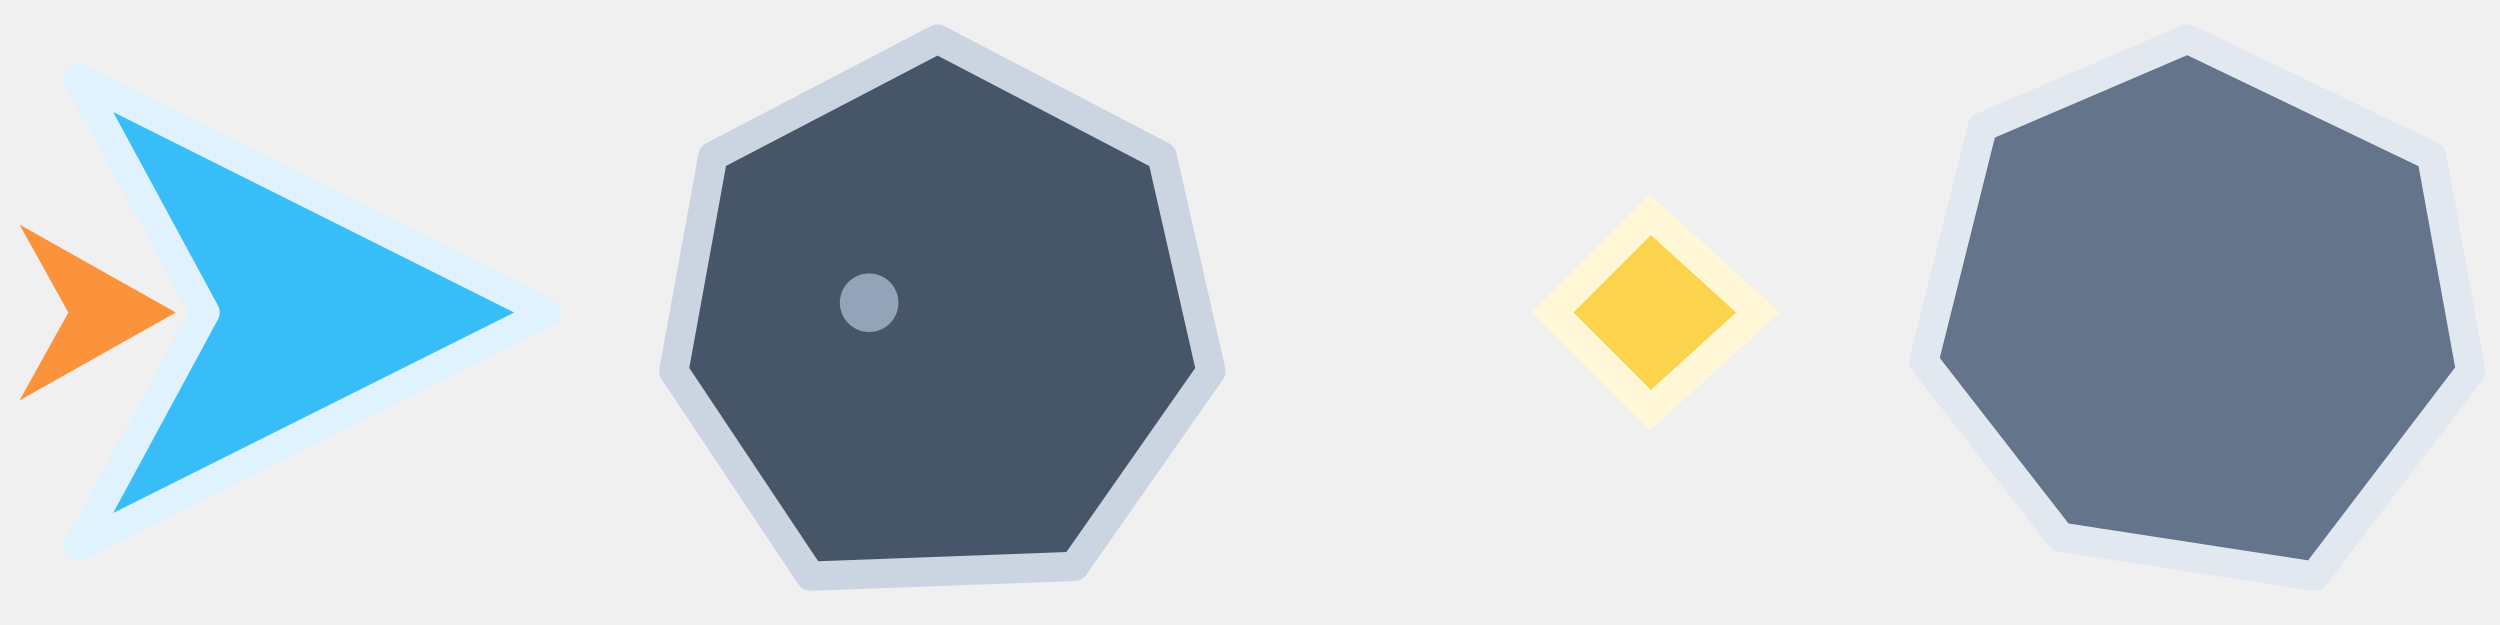
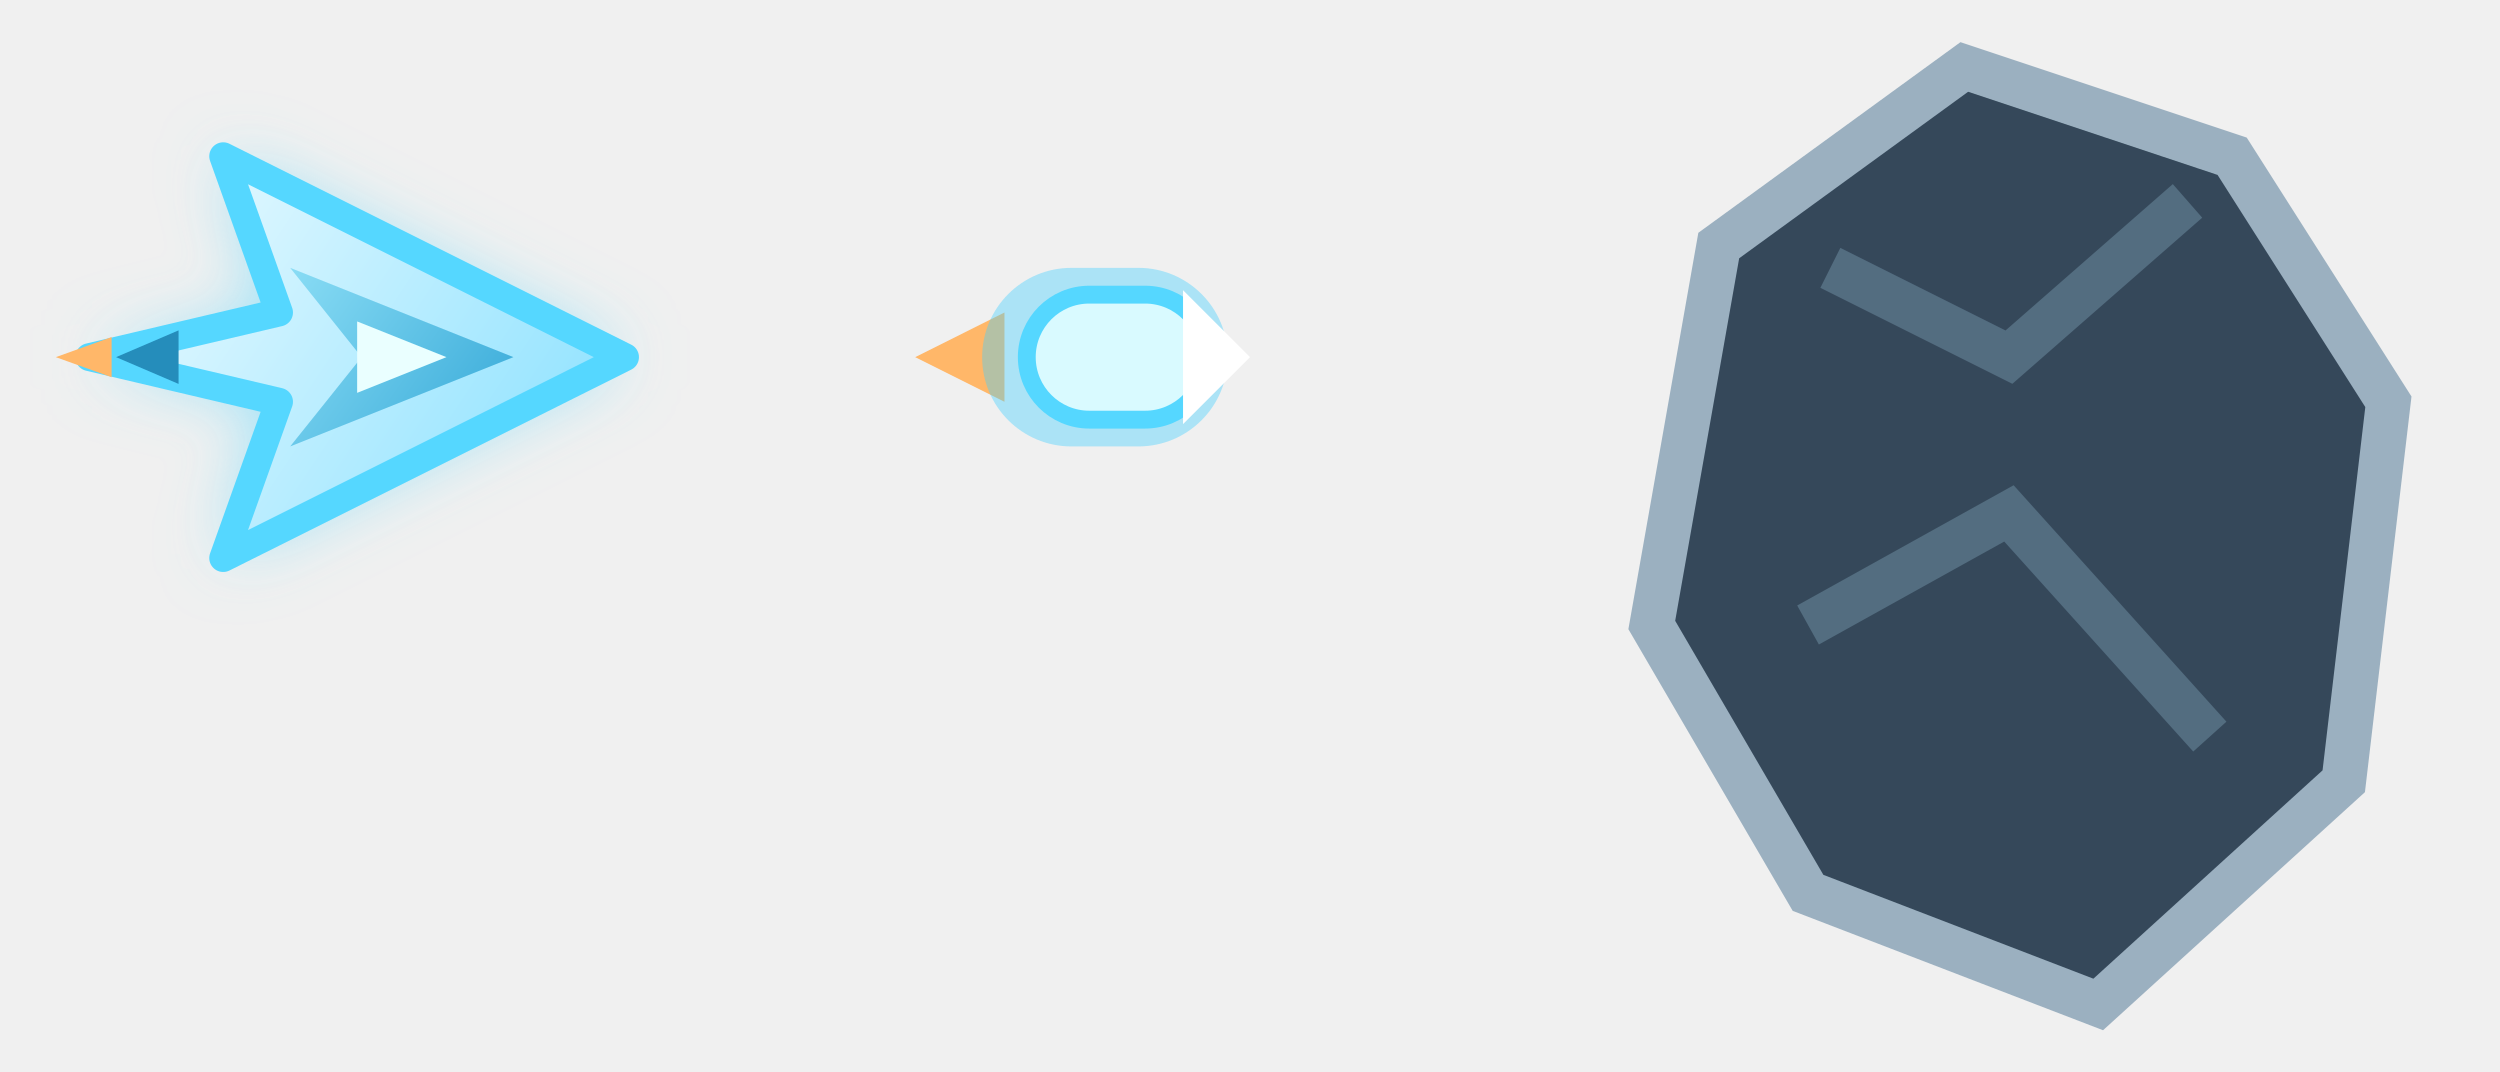
- <svg xmlns="http://www.w3.org/2000/svg" width="256" height="64" viewBox="0 0 256 64">
-   <g>
-     <path d="M56 32 8 8l13 24L8 56Z" fill="#38bdf8" stroke="#e0f2fe" stroke-width="3" stroke-linejoin="round" />
-     <path d="M18 32 2 23l5 9-5 9Z" fill="#fb923c" />
-   </g>
-   <g transform="translate(64 0)">
-     <path d="m32 4 23 12 5 22-14 20-27 1L5 38 9 16Z" fill="#475569" stroke="#cbd5e1" stroke-width="3" stroke-linejoin="round" />
-     <circle cx="25" cy="31" r="3" fill="#94a3b8" />
-   </g>
-   <g transform="translate(128 0)">
-     <path d="m31 32 10-10 11 10-11 10Z" fill="#fcd34d" stroke="#fff7d6" stroke-width="3" />
-   </g>
-   <g transform="translate(192 0)">
-     <path d="m32 4 25 12 4 22-16 21-26-4L5 37 11 13Z" fill="#64748b" stroke="#e2e8f0" stroke-width="3" stroke-linejoin="round" />
-   </g>
+ <svg xmlns="http://www.w3.org/2000/svg" width="112" height="48" viewBox="0 0 112 48">
+   <defs>
+     <linearGradient id="ship-hull" x1="4" y1="8" x2="28" y2="24" gradientUnits="userSpaceOnUse">
+       <stop stop-color="#f2fcff" />
+       <stop offset="1" stop-color="#83dfff" />
+     </linearGradient>
+     <linearGradient id="ship-wing" x1="8" y1="11" x2="22" y2="21" gradientUnits="userSpaceOnUse">
+       <stop stop-color="#a8efff" />
+       <stop offset="1" stop-color="#36a9d8" />
+     </linearGradient>
+     <filter id="ship-glow" x="-50%" y="-50%" width="200%" height="200%">
+       <feGaussianBlur stdDeviation="1.5" />
+     </filter>
+   </defs>
+   <path d="M28 16 10 7 12 14 4 16 12 18 10 25Z" fill="#55d7ff" opacity=".55" filter="url(#ship-glow)" />
+   <path d="M28 16 10 7 12.5 14 4 16 12.5 18 10 25Z" fill="url(#ship-hull)" stroke="#55d7ff" stroke-linejoin="round" stroke-width="1.25" />
+   <path d="m23 16-10-4 3.2 4-3.2 4Z" fill="url(#ship-wing)" />
+   <path d="m20 16-4-1.6v3.2Z" fill="#eaffff" />
+   <path d="M8 14.8 5.2 16 8 17.2Z" fill="#258dbb" />
+   <path d="M5 15.1 2.5 16 5 16.9Z" fill="#ffb769" />
+   <path d="m41 16 4-2v4Z" fill="#ffb769" />
+   <path d="M44 16a4 4 0 0 1 4-4h3a4 4 0 0 1 0 8h-3a4 4 0 0 1-4-4Z" fill="#43cfff" opacity=".4" />
+   <path d="M46 16a2.8 2.8 0 0 1 2.8-2.8h2.5a2.8 2.8 0 0 1 0 5.6h-2.5A2.8 2.8 0 0 1 46 16Z" fill="#d9faff" stroke="#55d7ff" stroke-width=".8" />
+   <path d="m53 13 3 3-3 3Z" fill="#fff" />
+   <path d="m88 3 12 4 7 11-2 17-11 10-13-5-7-12 3-17z" fill="#35485a" stroke="#9bb0c0" stroke-width="2" />
+   <path d="m82 12 8 4 8-7m-17 19 9-5 9 10" fill="none" stroke="#536d80" stroke-width="2" />
</svg>
